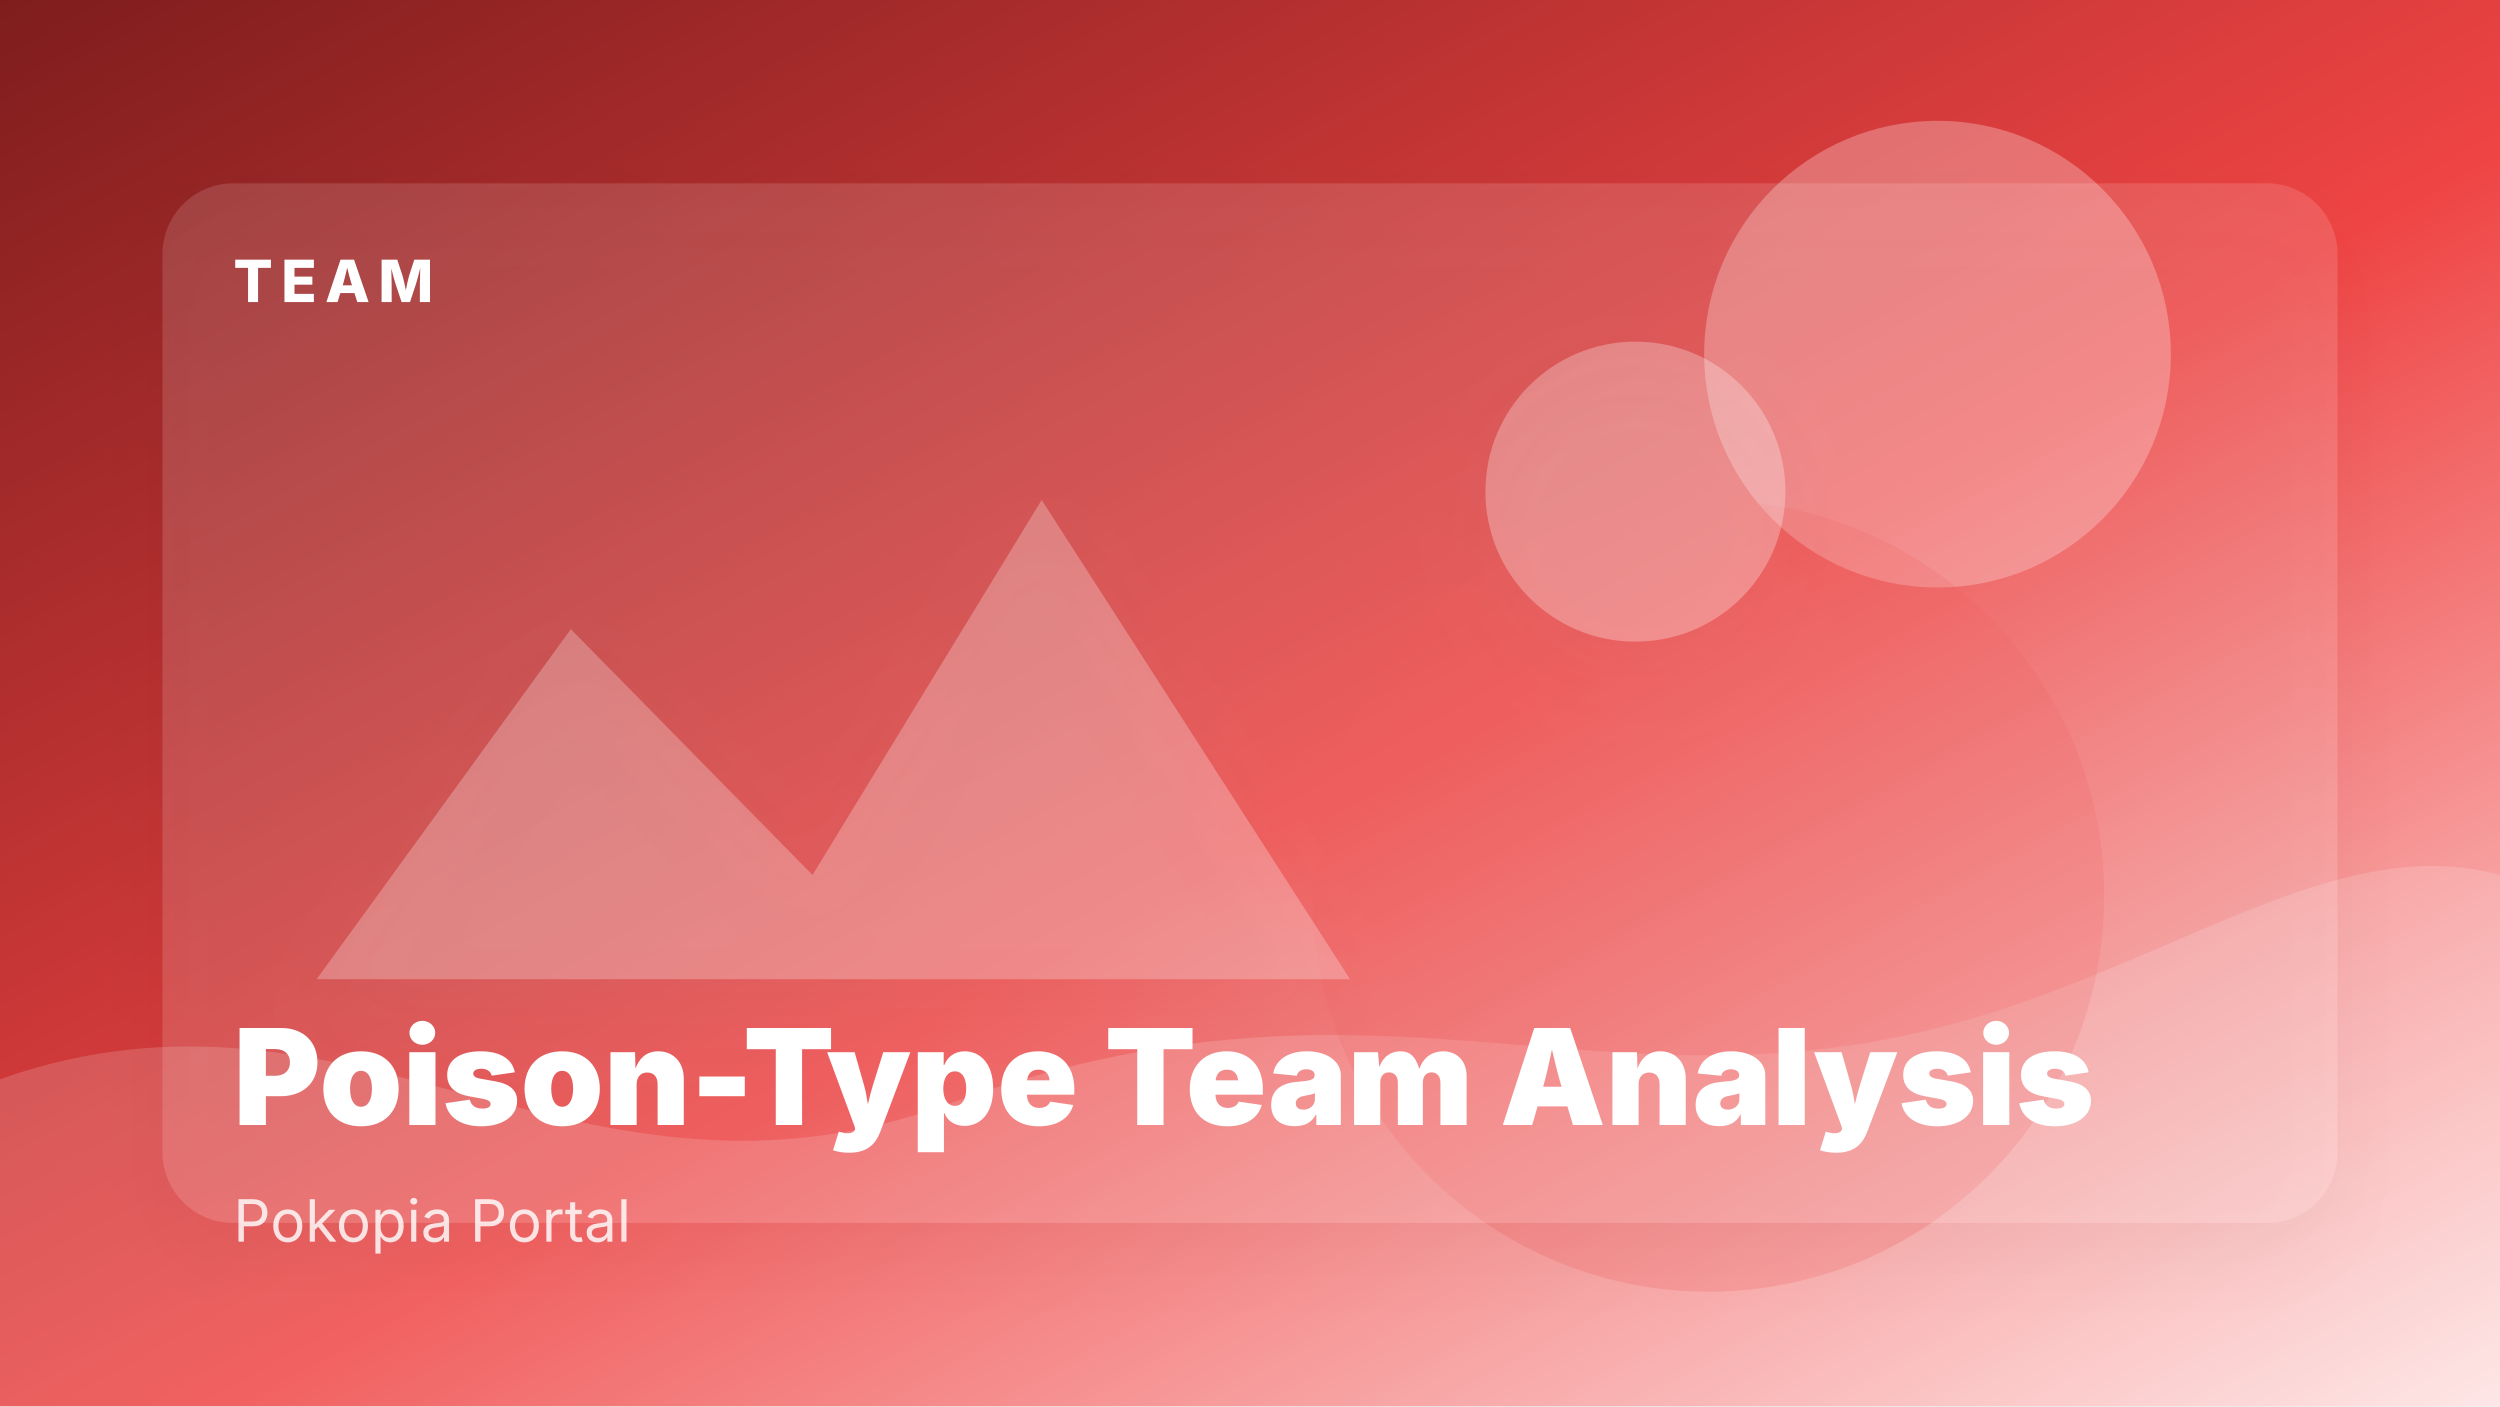
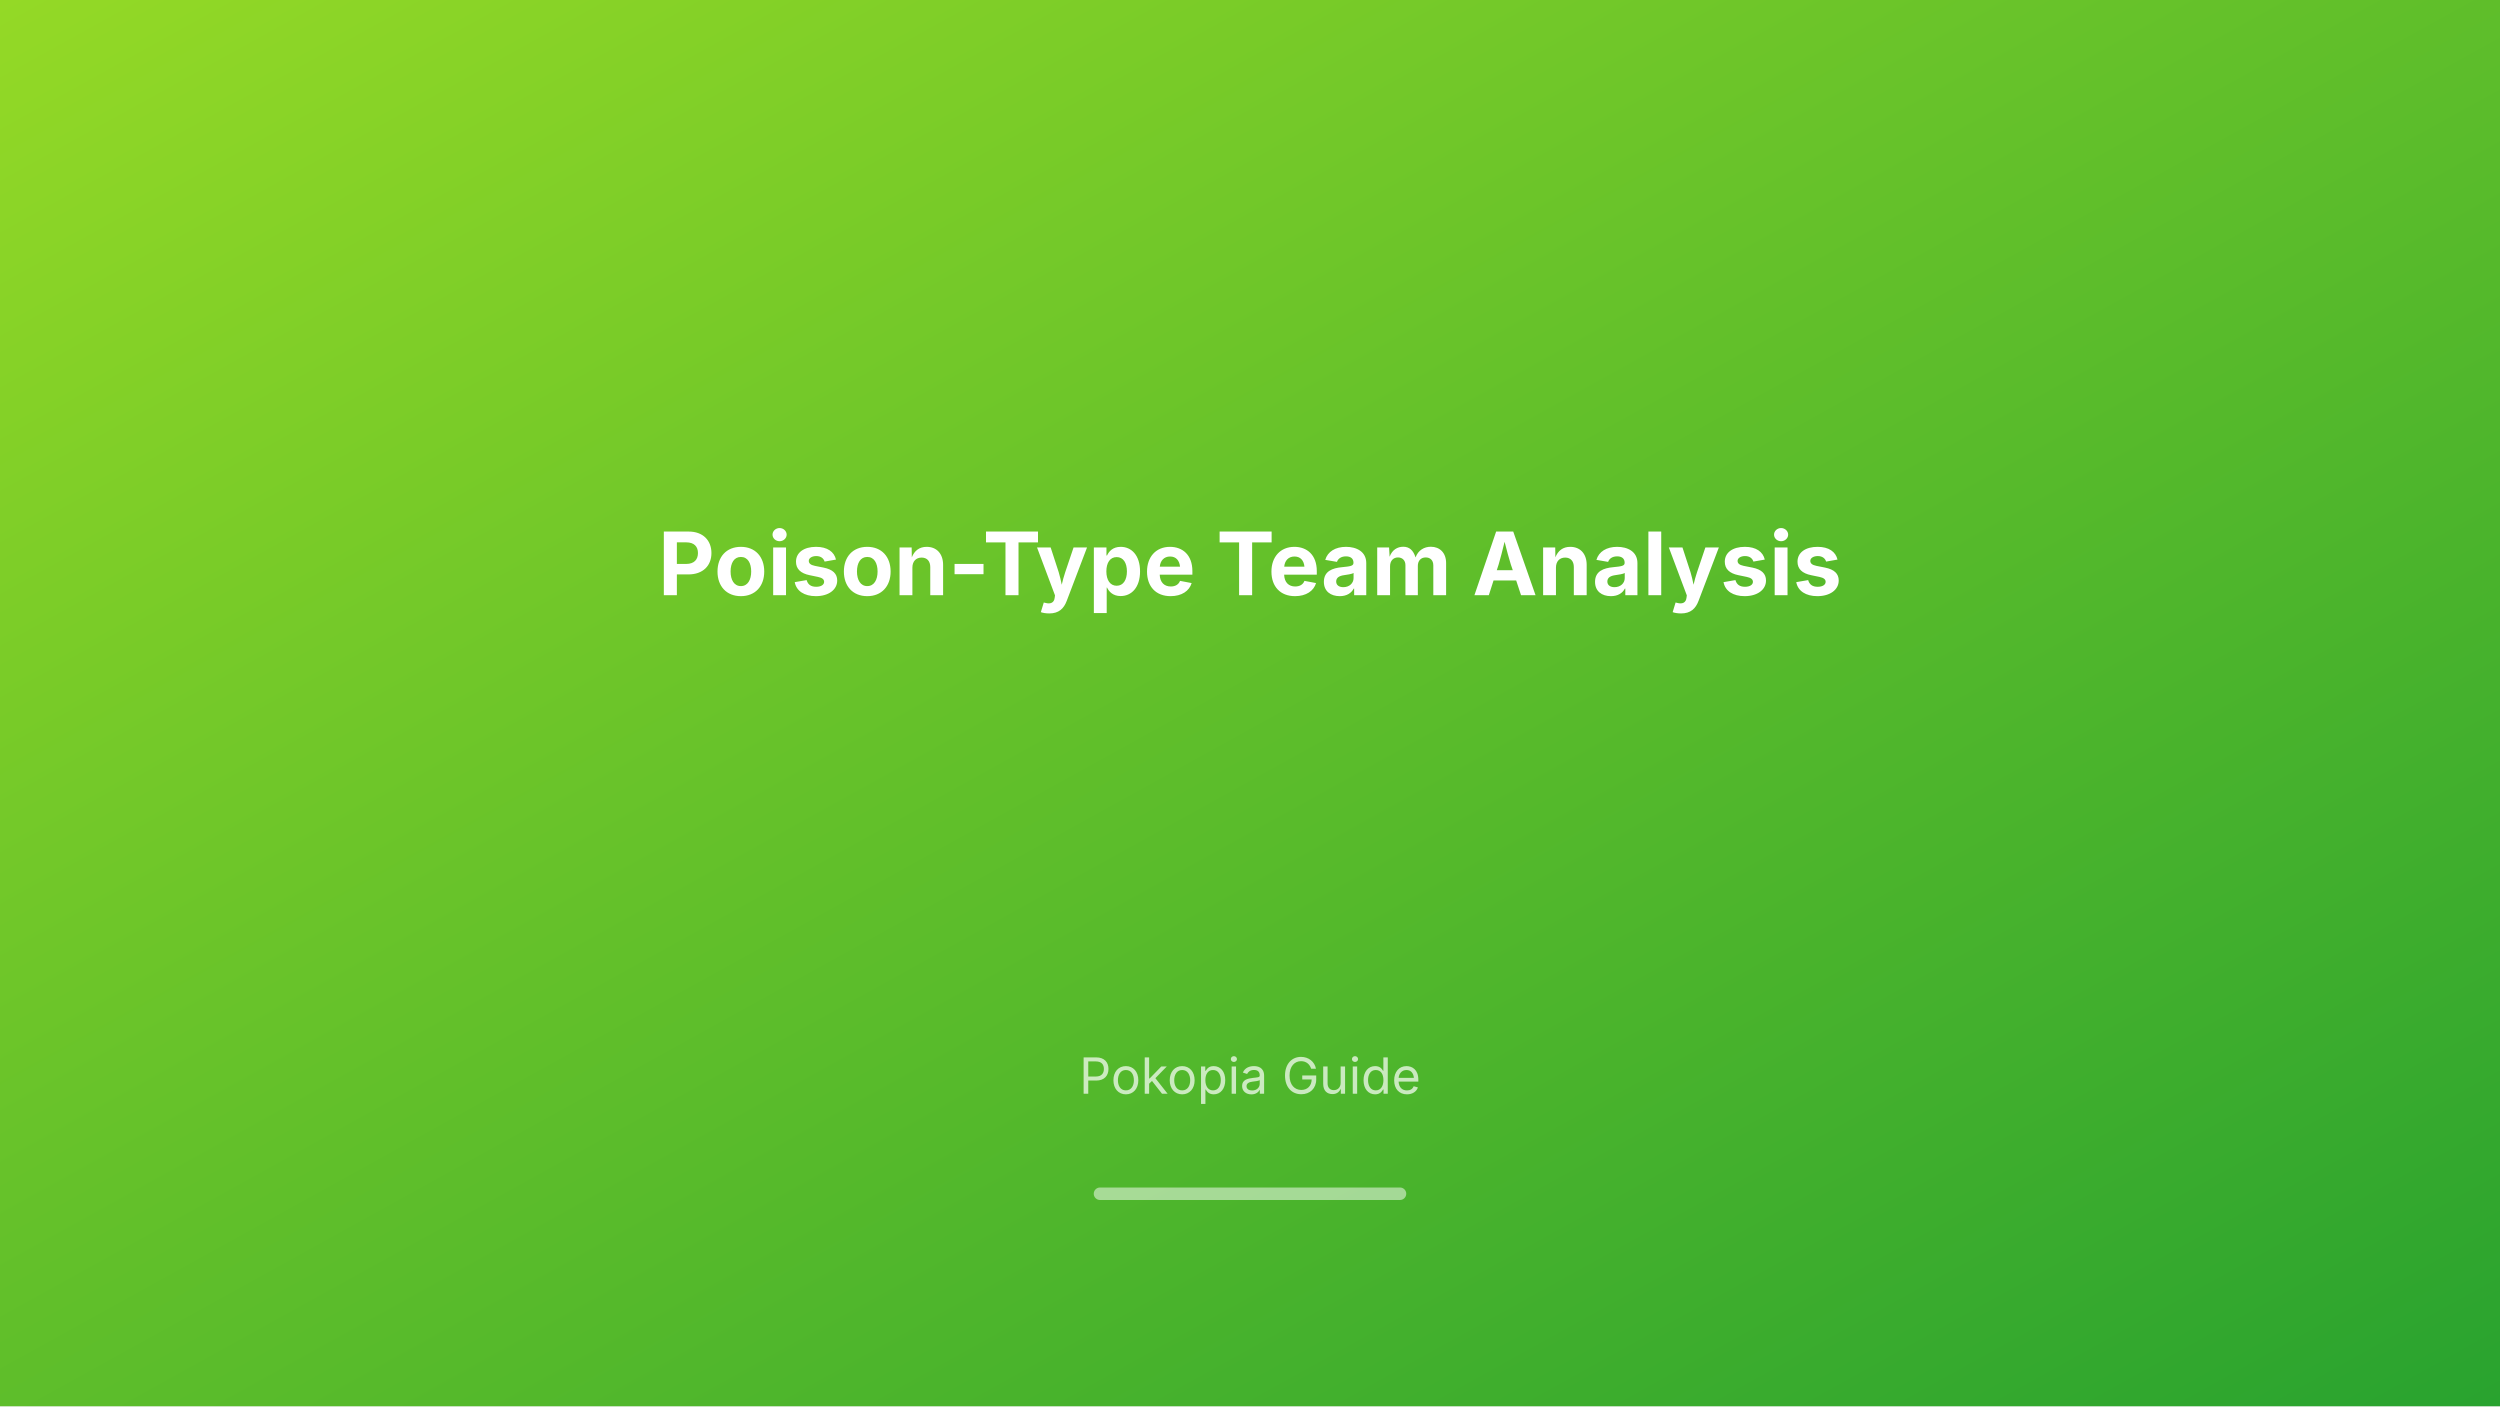
- <svg xmlns="http://www.w3.org/2000/svg" width="1200" height="675" viewBox="0 0 1200 675" role="img" aria-label="Poison-Type Team Analysis">
+ <svg xmlns="http://www.w3.org/2000/svg" width="800" height="450">
  <defs>
-     <linearGradient id="bg" x1="0" y1="0" x2="1" y2="1">
-       <stop offset="0" stop-color="#7f1d1d" />
-       <stop offset=".55" stop-color="#ef4444" />
-       <stop offset="1" stop-color="#fee2e2" />
+     <linearGradient id="bg" x1="0%" y1="0%" x2="100%" y2="100%">
+       <stop offset="0%" style="stop-color:hsl(83,70%,50%);stop-opacity:1" />
+       <stop offset="100%" style="stop-color:hsl(123,60%,40%);stop-opacity:1" />
    </linearGradient>
-     <filter id="soft" x="-20%" y="-20%" width="140%" height="140%">
-       <feDropShadow dx="0" dy="18" stdDeviation="18" flood-color="#000" flood-opacity=".22" />
-     </filter>
  </defs>
-   <rect width="1200" height="675" fill="url(#bg)" />
-   <path d="M0 518 C170 458 278 594 455 530 C658 456 760 535 928 494 C1040 466 1120 398 1200 420 L1200 675 L0 675Z" fill="#ffffff" opacity=".16" />
-   <circle cx="930" cy="170" r="112" fill="#fee2e2" opacity=".32" />
-   <circle cx="820" cy="430" r="190" fill="#ef4444" opacity=".18" />
-   <g filter="url(#soft)">
-     <rect x="78" y="88" width="1044" height="499" rx="34" fill="#ffffff" opacity=".13" />
-     <path d="M152 470 L274 302 L390 420 L500 240 L648 470Z" fill="#ffffff" opacity=".26" />
-     <circle cx="785" cy="236" r="72" fill="#ffffff" opacity=".28" />
-   </g>
-   <text x="112" y="145" fill="#fff" font-family="Inter,Segoe UI,Arial,sans-serif" font-size="28" font-weight="800" letter-spacing="4">TEAM</text>
-   <text x="112" y="540" fill="#fff" font-family="Inter,Segoe UI,Arial,sans-serif" font-size="64" font-weight="900">Poison-Type Team Analysis</text>
-   <text x="112" y="596" fill="#fff" opacity=".82" font-family="Inter,Segoe UI,Arial,sans-serif" font-size="28">Pokopia Portal</text>
+   <rect width="800" height="450" fill="url(#bg)" />
+   <text x="400" y="180" font-family="system-ui, -apple-system, sans-serif" font-size="28" font-weight="bold" fill="white" text-anchor="middle" dominant-baseline="middle">
+     Poison-Type Team Analysis
+   </text>
+   <text x="400" y="230" font-family="system-ui, -apple-system, sans-serif" font-size="22" fill="rgba(255,255,255,0.9)" text-anchor="middle" dominant-baseline="middle">
+     
+   </text>
+   <text x="400" y="350" font-family="system-ui, -apple-system, sans-serif" font-size="16" fill="rgba(255,255,255,0.7)" text-anchor="middle">
+     Pokopia Guide
+   </text>
+   <rect x="350" y="380" width="100" height="4" rx="2" fill="rgba(255,255,255,0.5)" />
</svg>
